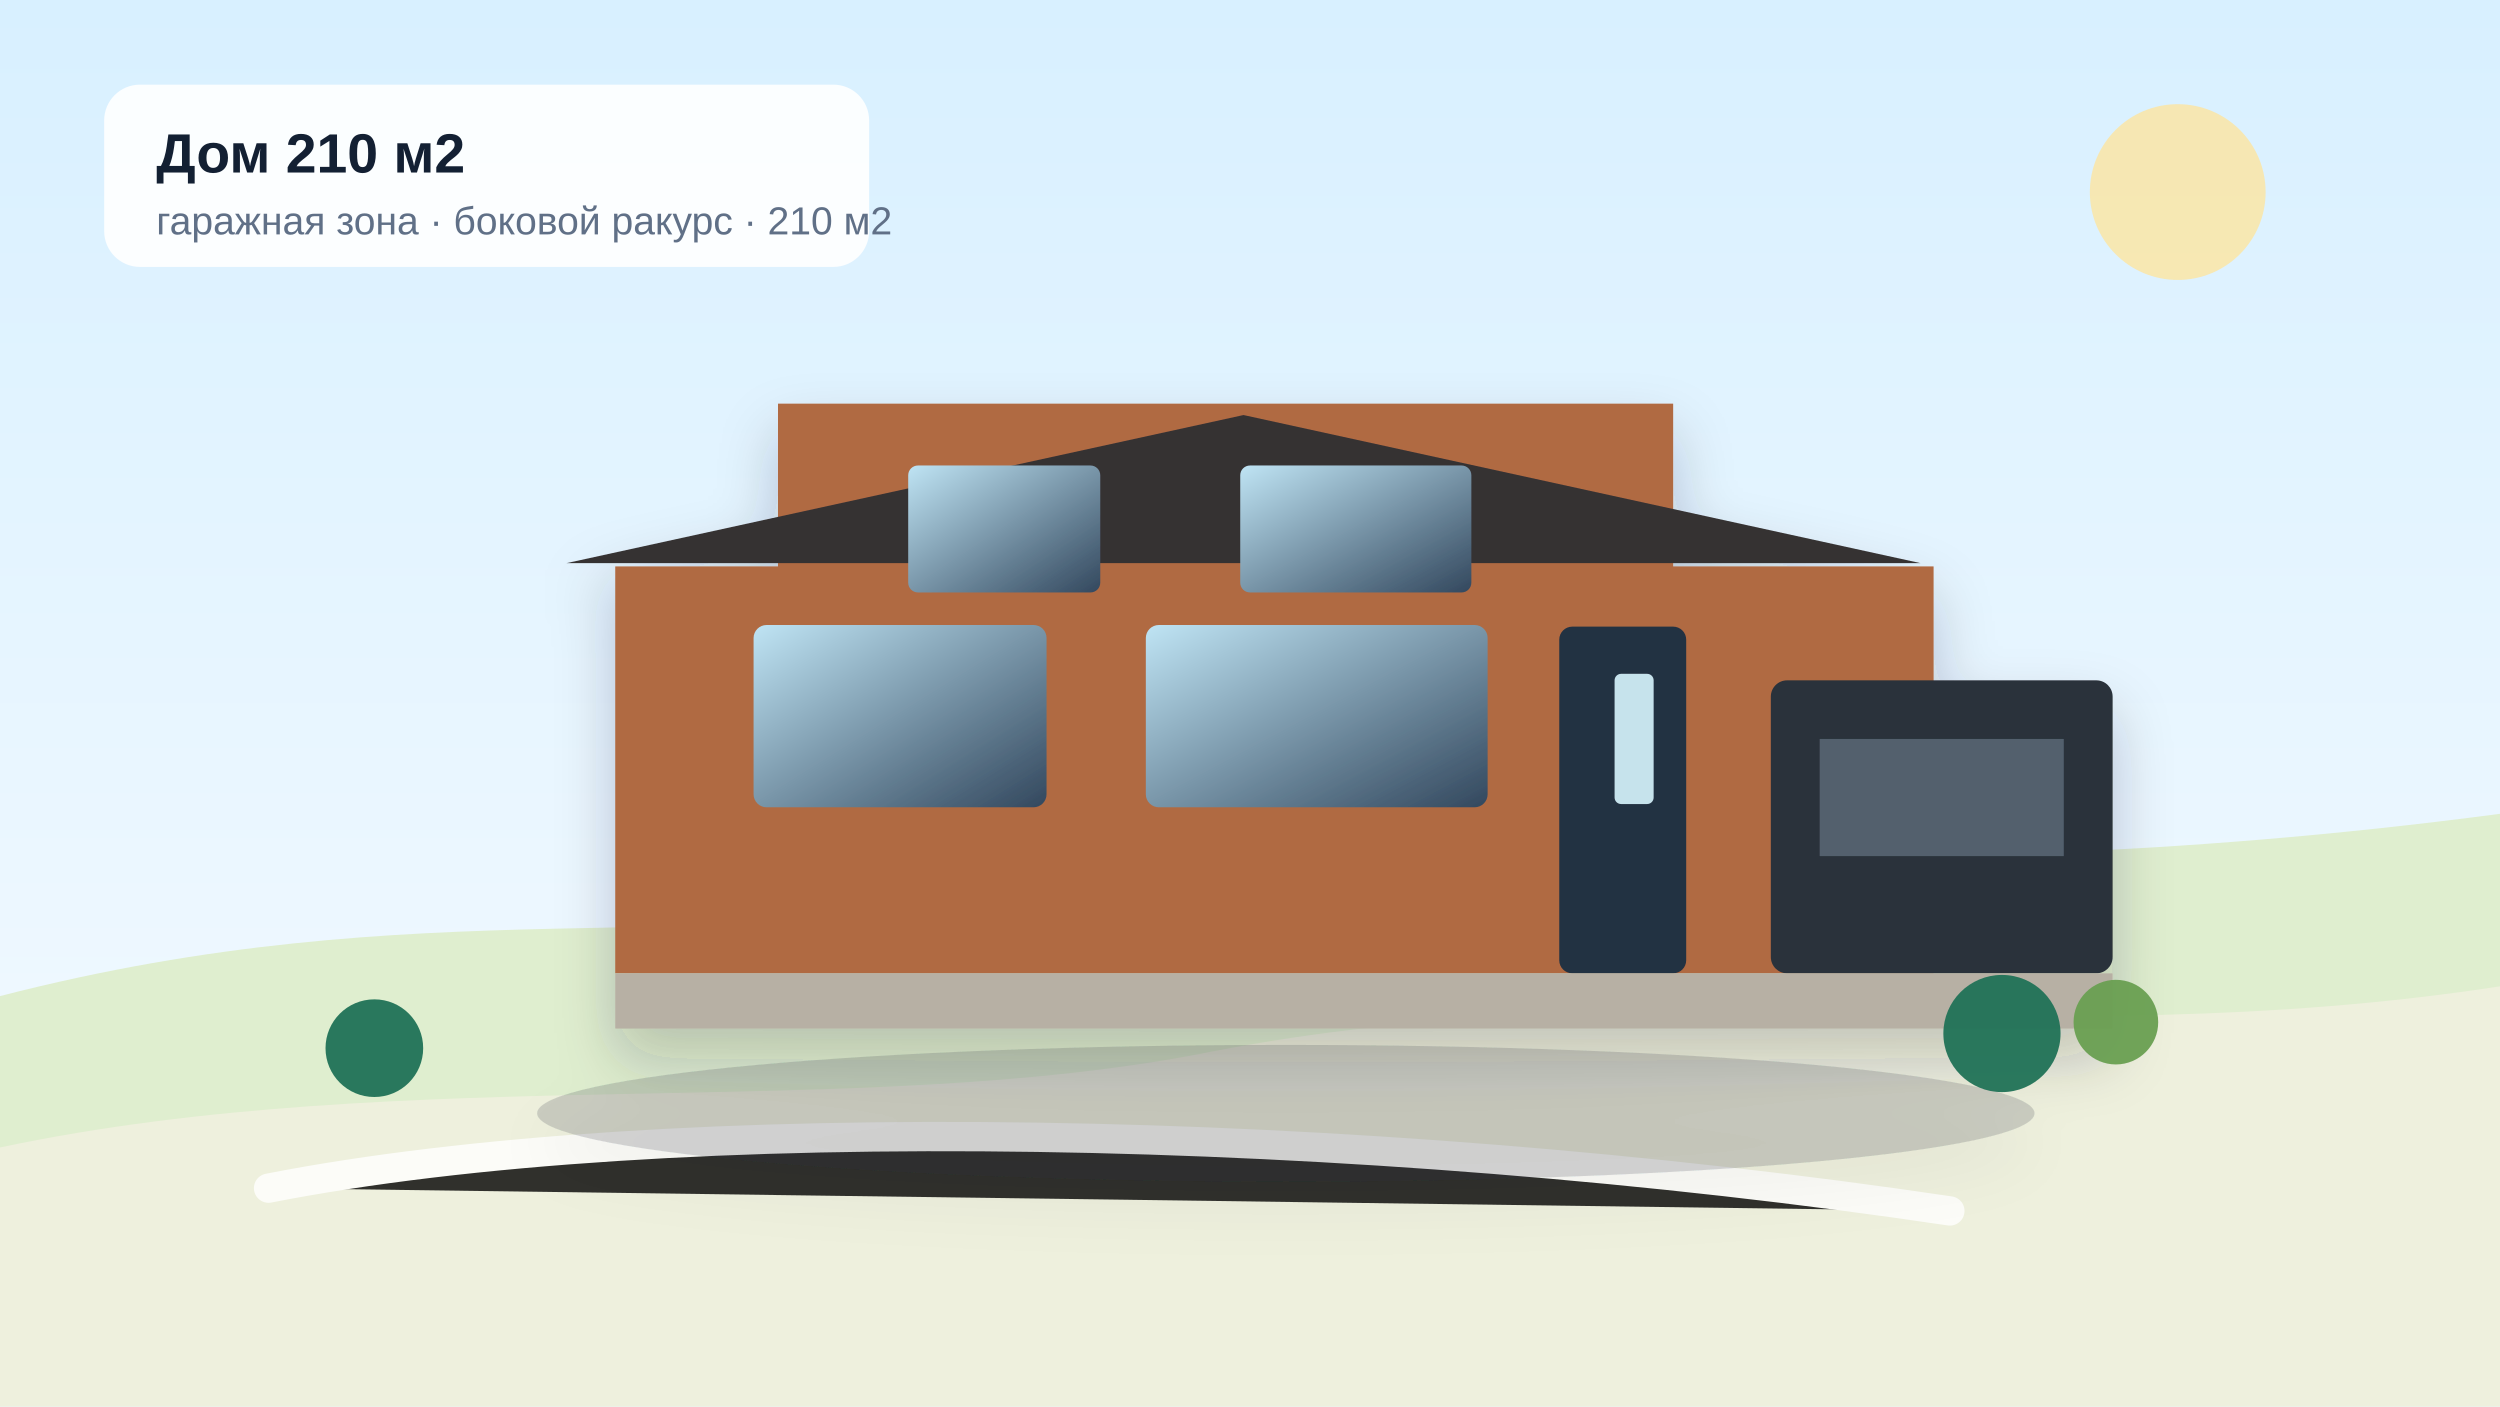
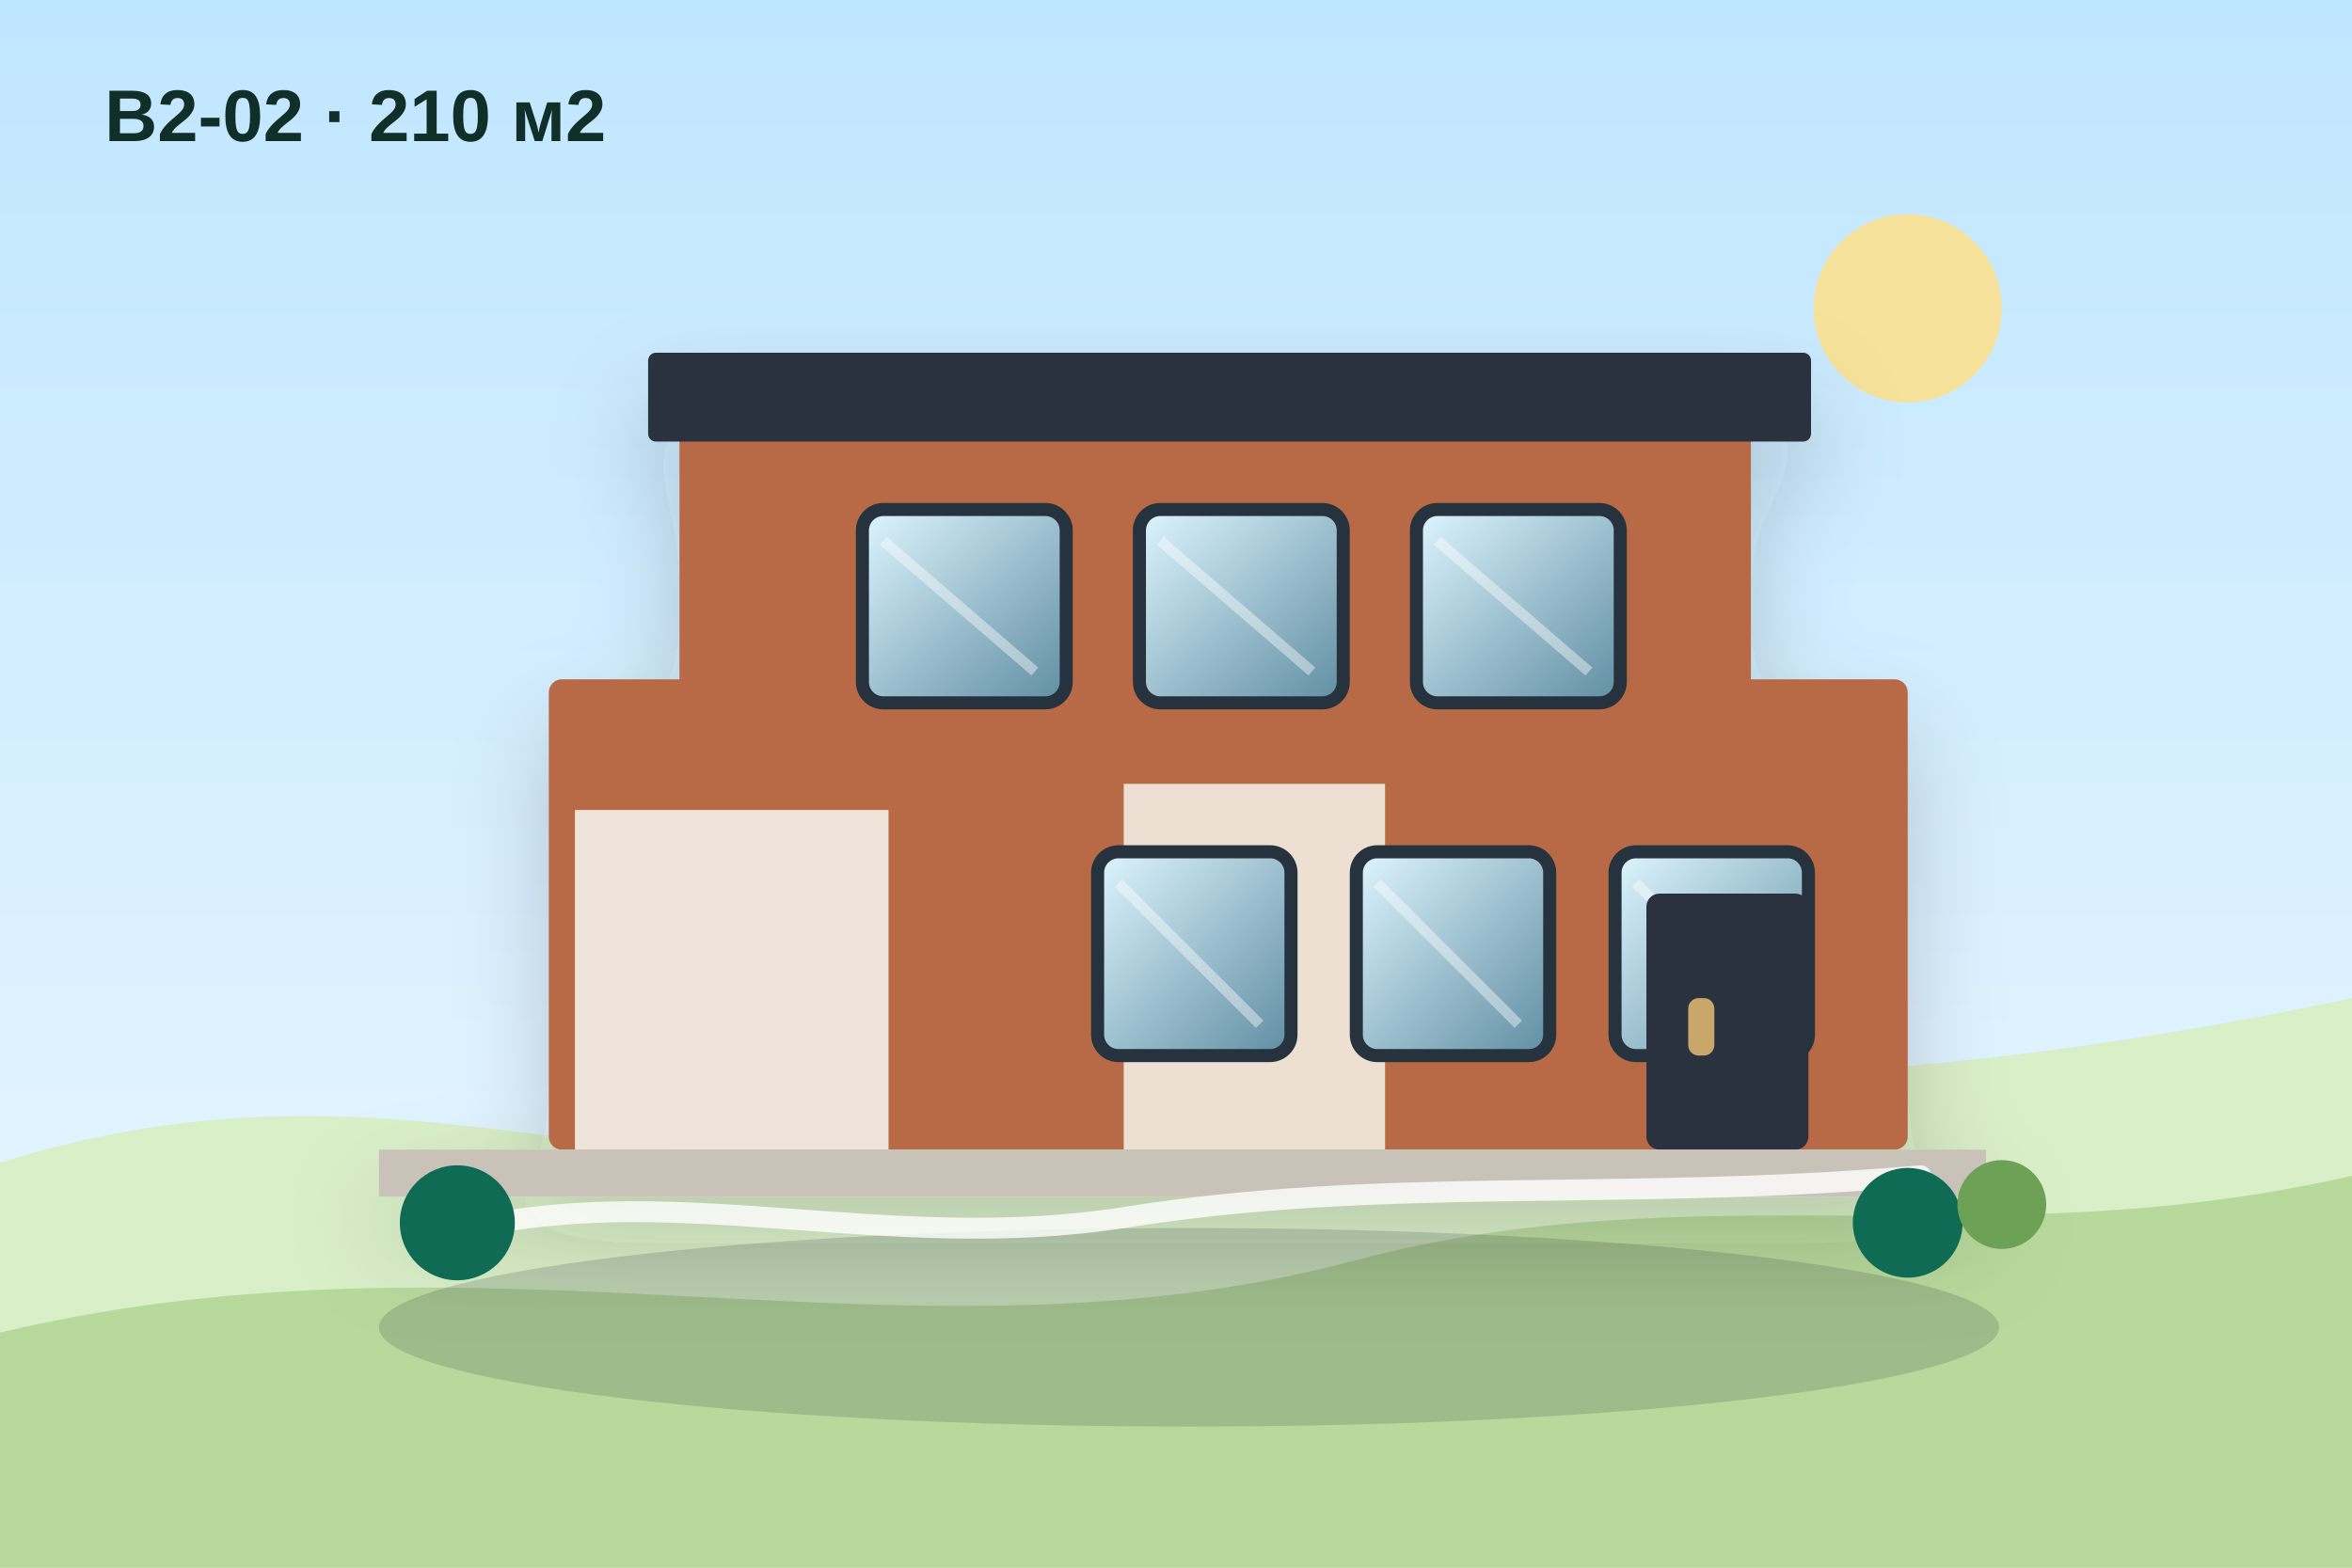
- <svg xmlns="http://www.w3.org/2000/svg" width="1536" height="864" viewBox="0 0 1536 864" role="img">
+ <svg xmlns="http://www.w3.org/2000/svg" viewBox="0 0 900 600" width="900" height="600" role="img">
  <defs>
-     <linearGradient id="sky" x1="0" x2="0" y1="0" y2="1">
-       <stop offset="0" stop-color="#d8f0ff" />
-       <stop offset="1" stop-color="#f7fbff" />
+     <linearGradient id="sky" x1="0" y1="0" x2="0" y2="1">
+       <stop offset="0" stop-color="#bfe6ff" />
+       <stop offset="1" stop-color="#eef8ff" />
    </linearGradient>
-     <linearGradient id="glass" x1="0" x2="1" y1="0" y2="1">
-       <stop offset="0" stop-color="#bfe4f4" />
-       <stop offset="1" stop-color="#33485e" />
+     <linearGradient id="glass" x1="0" y1="0" x2="1" y2="1">
+       <stop offset="0" stop-color="#dff6ff" />
+       <stop offset="1" stop-color="#5f8da2" />
    </linearGradient>
-     <filter id="shadow" x="-20%" y="-20%" width="140%" height="140%">
-       <feDropShadow dx="0" dy="18" stdDeviation="18" flood-color="#1d2733" flood-opacity=".22" />
+     <linearGradient id="room" x1="0" y1="0" x2="1" y2="1">
+       <stop offset="0" stop-color="#ffffff" />
+       <stop offset="1" stop-color="#edf4ef" />
+     </linearGradient>
+     <filter id="shadow" x="-20%" y="-20%" width="140%" height="160%">
+       <feDropShadow dx="0" dy="18" stdDeviation="18" flood-color="#1f2937" flood-opacity="0.18" />
    </filter>
  </defs>
-   <rect width="1536" height="864" fill="url(#sky)" />
-   <circle cx="1338" cy="118" r="54" fill="#ffe49a" opacity=".75" />
-   <path d="M0 612 C260 545 430 590 645 548 C900 500 1120 555 1536 500 L1536 864 L0 864 Z" fill="#dfeecf" />
-   <path d="M0 705 C250 652 526 690 745 646 C1012 594 1250 650 1536 606 L1536 864 L0 864 Z" fill="#eef0dd" />
-   <path d="M165 730 C410 682 835 690 1198 744" stroke="#ffffff" stroke-width="18" stroke-linecap="round" opacity=".8" />
-   <rect x="64" y="52" width="470" height="112" rx="22" fill="#ffffff" opacity=".9" />
-   <text x="96" y="106" font-family="Arial, sans-serif" font-size="34" font-weight="700" fill="#132033">Дом 210 м2</text>
-   <text x="96" y="144" font-family="Arial, sans-serif" font-size="24" fill="#607087">гаражная зона · боковой ракурс · 210 м2</text>
+   <rect width="900" height="600" fill="url(#sky)" />
+   <path d="M0 445 C160 395 250 470 390 430 C540 390 625 440 900 382 L900 600 L0 600 Z" fill="#d9efc8" />
+   <path d="M0 510 C190 465 350 528 520 482 C650 448 760 482 900 450 L900 600 L0 600 Z" fill="#b8d99c" />
+   <ellipse cx="455" cy="508" rx="310" ry="38" fill="#263238" opacity="0.18" />
+   <circle cx="730" cy="118" r="36" fill="#ffe08a" opacity="0.85" />
  <g filter="url(#shadow)">
-     <ellipse cx="790" cy="684" rx="460" ry="42" fill="#26313d" opacity=".18" />
-     <rect x="378" y="348" width="810" height="250" fill="#b06a43" />
-     <rect x="478" y="248" width="550" height="158" fill="#b06a43" />
-     <polygon points="348,346 764,255 1180,346" fill="#363133" />
-     <rect x="463" y="384" width="180" height="112" rx="8" fill="url(#glass)" />
-     <rect x="704" y="384" width="210" height="112" rx="8" fill="url(#glass)" />
-     <rect x="958" y="385" width="78" height="213" rx="8" fill="#243142" />
-     <rect x="992" y="414" width="24" height="80" rx="4" fill="#c6e3ec" />
-     <rect x="1088" y="418" width="210" height="180" rx="10" fill="#2a313a" />
-     <rect x="1118" y="454" width="150" height="72" fill="#52606d" />
-     <rect x="558" y="286" width="118" height="78" rx="6" fill="url(#glass)" />
-     <rect x="762" y="286" width="142" height="78" rx="6" fill="url(#glass)" />
-     <rect x="378" y="598" width="920" height="34" fill="#b7b0a4" />
+     <rect x="210" y="260" width="520" height="180" rx="5" fill="#b76b45" />
+     <rect x="260" y="150" width="410" height="150" rx="5" fill="#b76b45" />
+     <rect x="248" y="135" width="445" height="34" rx="3" fill="#2b3340" />
+     <rect x="220" y="310" width="120" height="130" fill="#f4efe6" opacity="0.92" />
+     <rect x="430" y="300" width="100" height="140" fill="#f4efe6" opacity="0.88" />
+     <rect x="420" y="326" width="74" height="78" rx="8" fill="url(#glass)" stroke="#26323d" stroke-width="5" />
+     <path d="M428 338 L482 392" stroke="#ffffff" stroke-width="4" opacity="0.42" />
+     <rect x="519" y="326" width="74" height="78" rx="8" fill="url(#glass)" stroke="#26323d" stroke-width="5" />
+     <path d="M527 338 L581 392" stroke="#ffffff" stroke-width="4" opacity="0.42" />
+     <rect x="618" y="326" width="74" height="78" rx="8" fill="url(#glass)" stroke="#26323d" stroke-width="5" />
+     <path d="M626 338 L680 392" stroke="#ffffff" stroke-width="4" opacity="0.42" />
+     <rect x="330" y="195" width="78" height="74" rx="8" fill="url(#glass)" stroke="#26323d" stroke-width="5" />
+     <path d="M338 207 L396 257" stroke="#ffffff" stroke-width="4" opacity="0.42" />
+     <rect x="436" y="195" width="78" height="74" rx="8" fill="url(#glass)" stroke="#26323d" stroke-width="5" />
+     <path d="M444 207 L502 257" stroke="#ffffff" stroke-width="4" opacity="0.42" />
+     <rect x="542" y="195" width="78" height="74" rx="8" fill="url(#glass)" stroke="#26323d" stroke-width="5" />
+     <path d="M550 207 L608 257" stroke="#ffffff" stroke-width="4" opacity="0.42" />
+     <rect x="630" y="342" width="62" height="98" rx="5" fill="#2b3340" />
+     <rect x="646" y="382" width="10" height="22" rx="4" fill="#c9a66b" />
+     <rect x="145" y="440" width="615" height="18" fill="#c9c2b8" />
  </g>
-   <g opacity=".95">
-     <circle cx="230" cy="644" r="30" fill="#217257" />
-     <circle cx="1230" cy="635" r="36" fill="#217257" />
-     <circle cx="1300" cy="628" r="26" fill="#6aa052" />
-   </g>
+   <path d="M180 470 C260 452 340 480 430 466 C530 450 620 460 735 450" fill="none" stroke="#ffffff" stroke-width="8" stroke-linecap="round" opacity="0.8" />
+   <circle cx="175" cy="468" r="22" fill="#0f6b53" />
+   <circle cx="730" cy="468" r="21" fill="#0f6b53" />
+   <circle cx="766" cy="461" r="17" fill="#6ca156" />
+   <text x="40" y="54" fill="#0f2f28" font-family="Arial, sans-serif" font-size="28" font-weight="800">B2-02 · 210 м2</text>
</svg>
